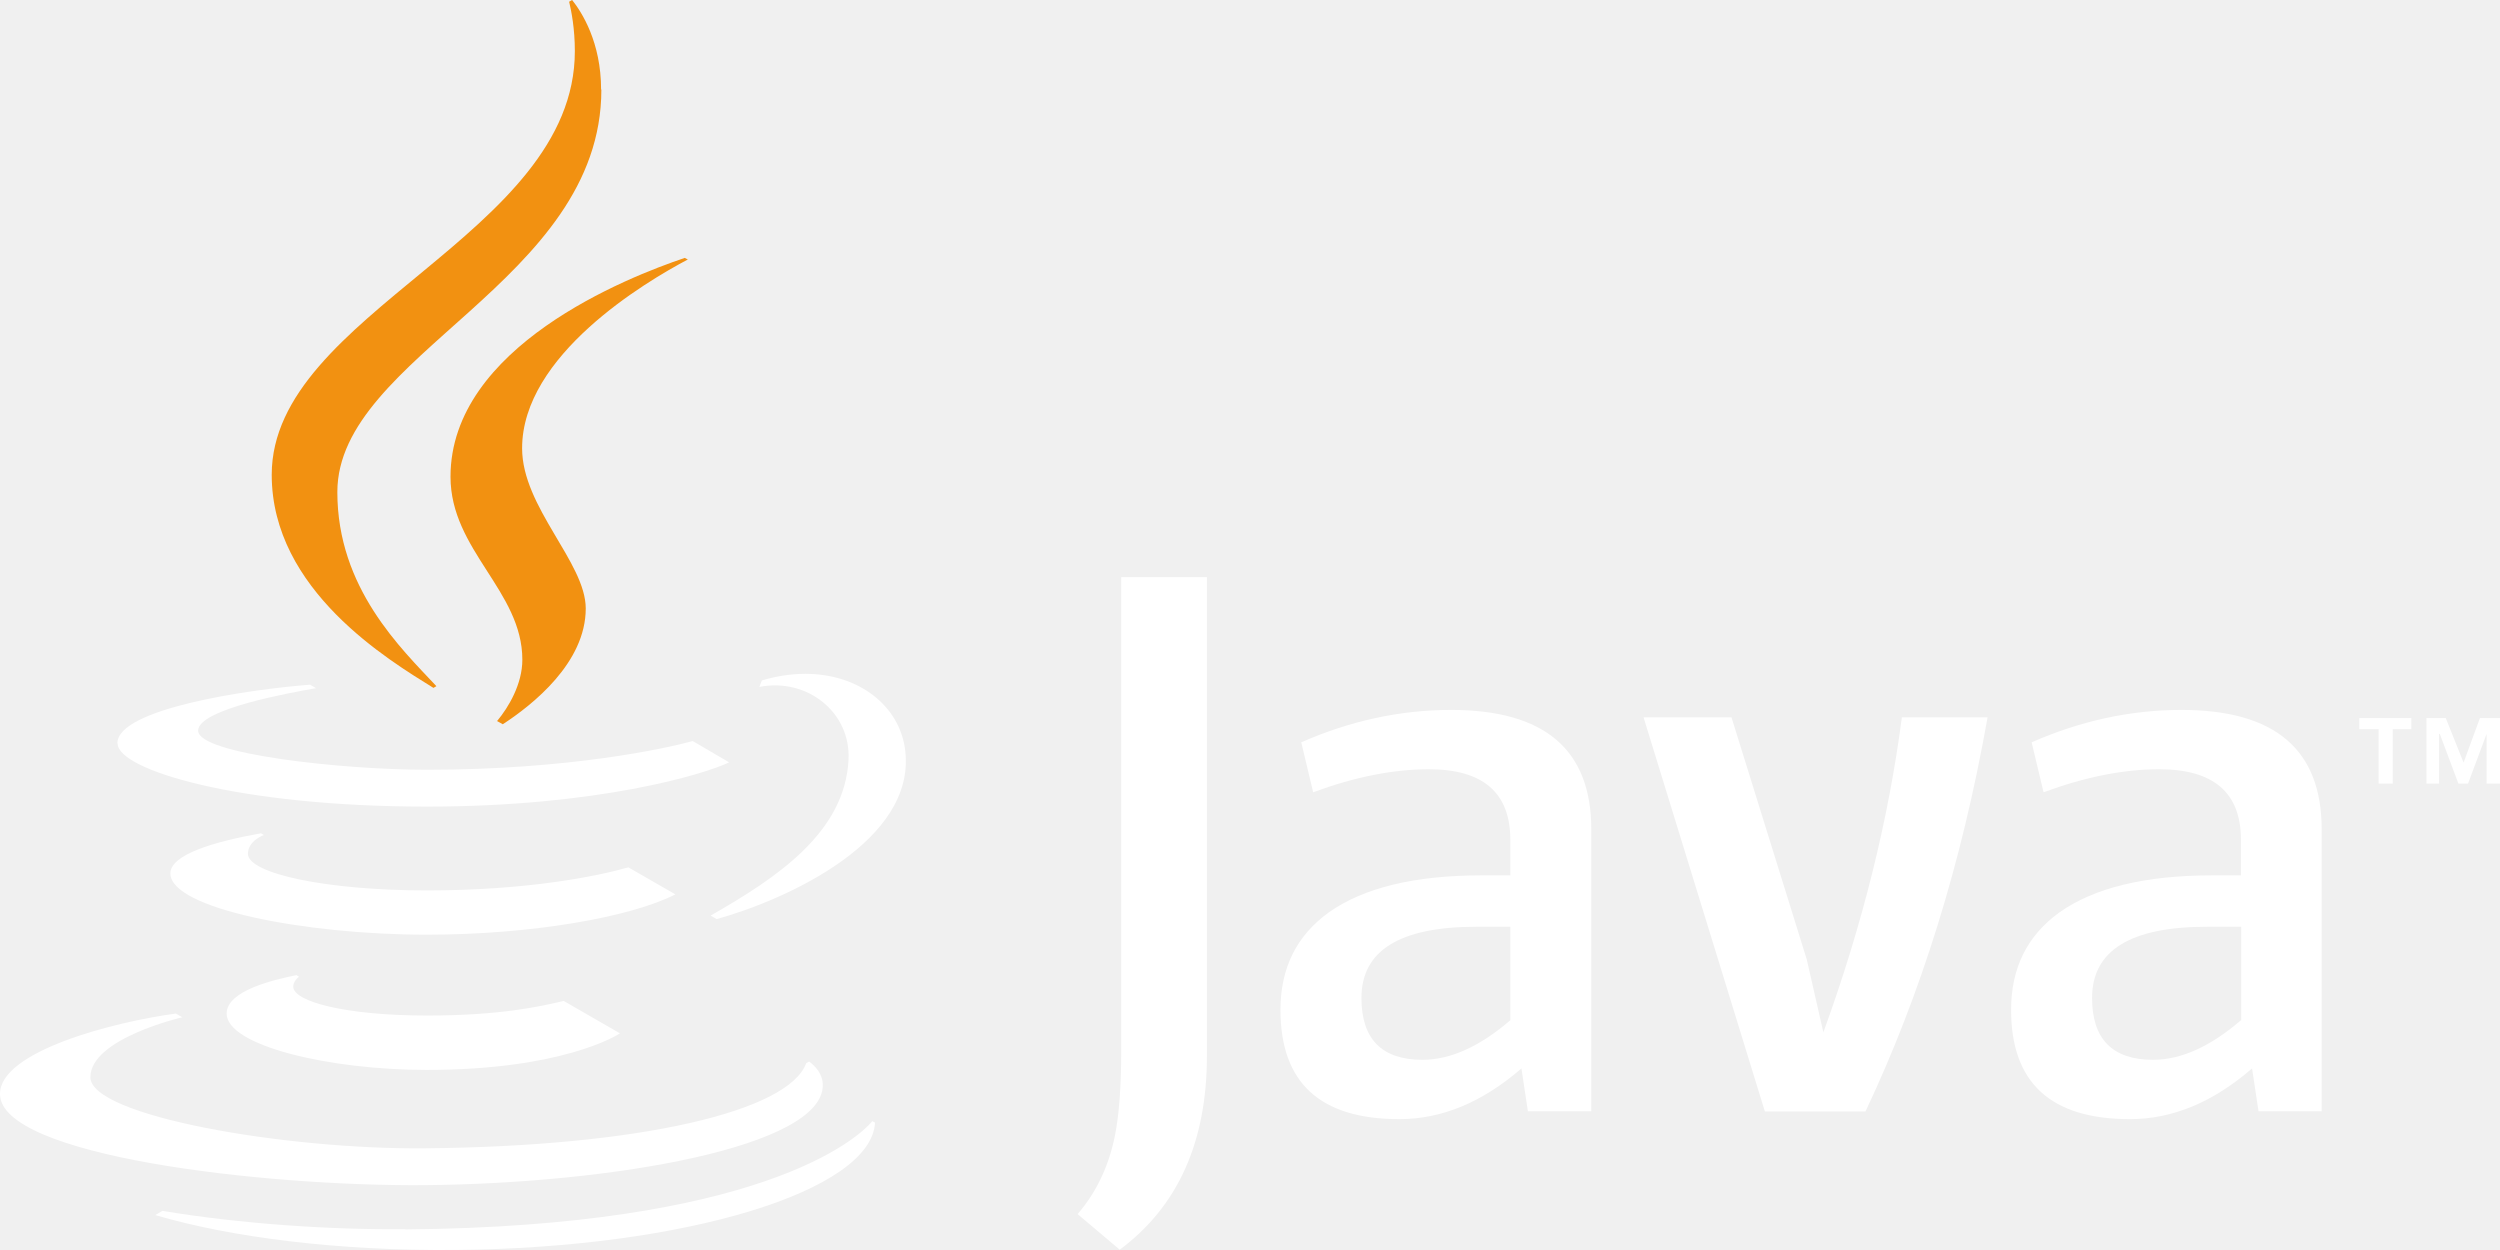
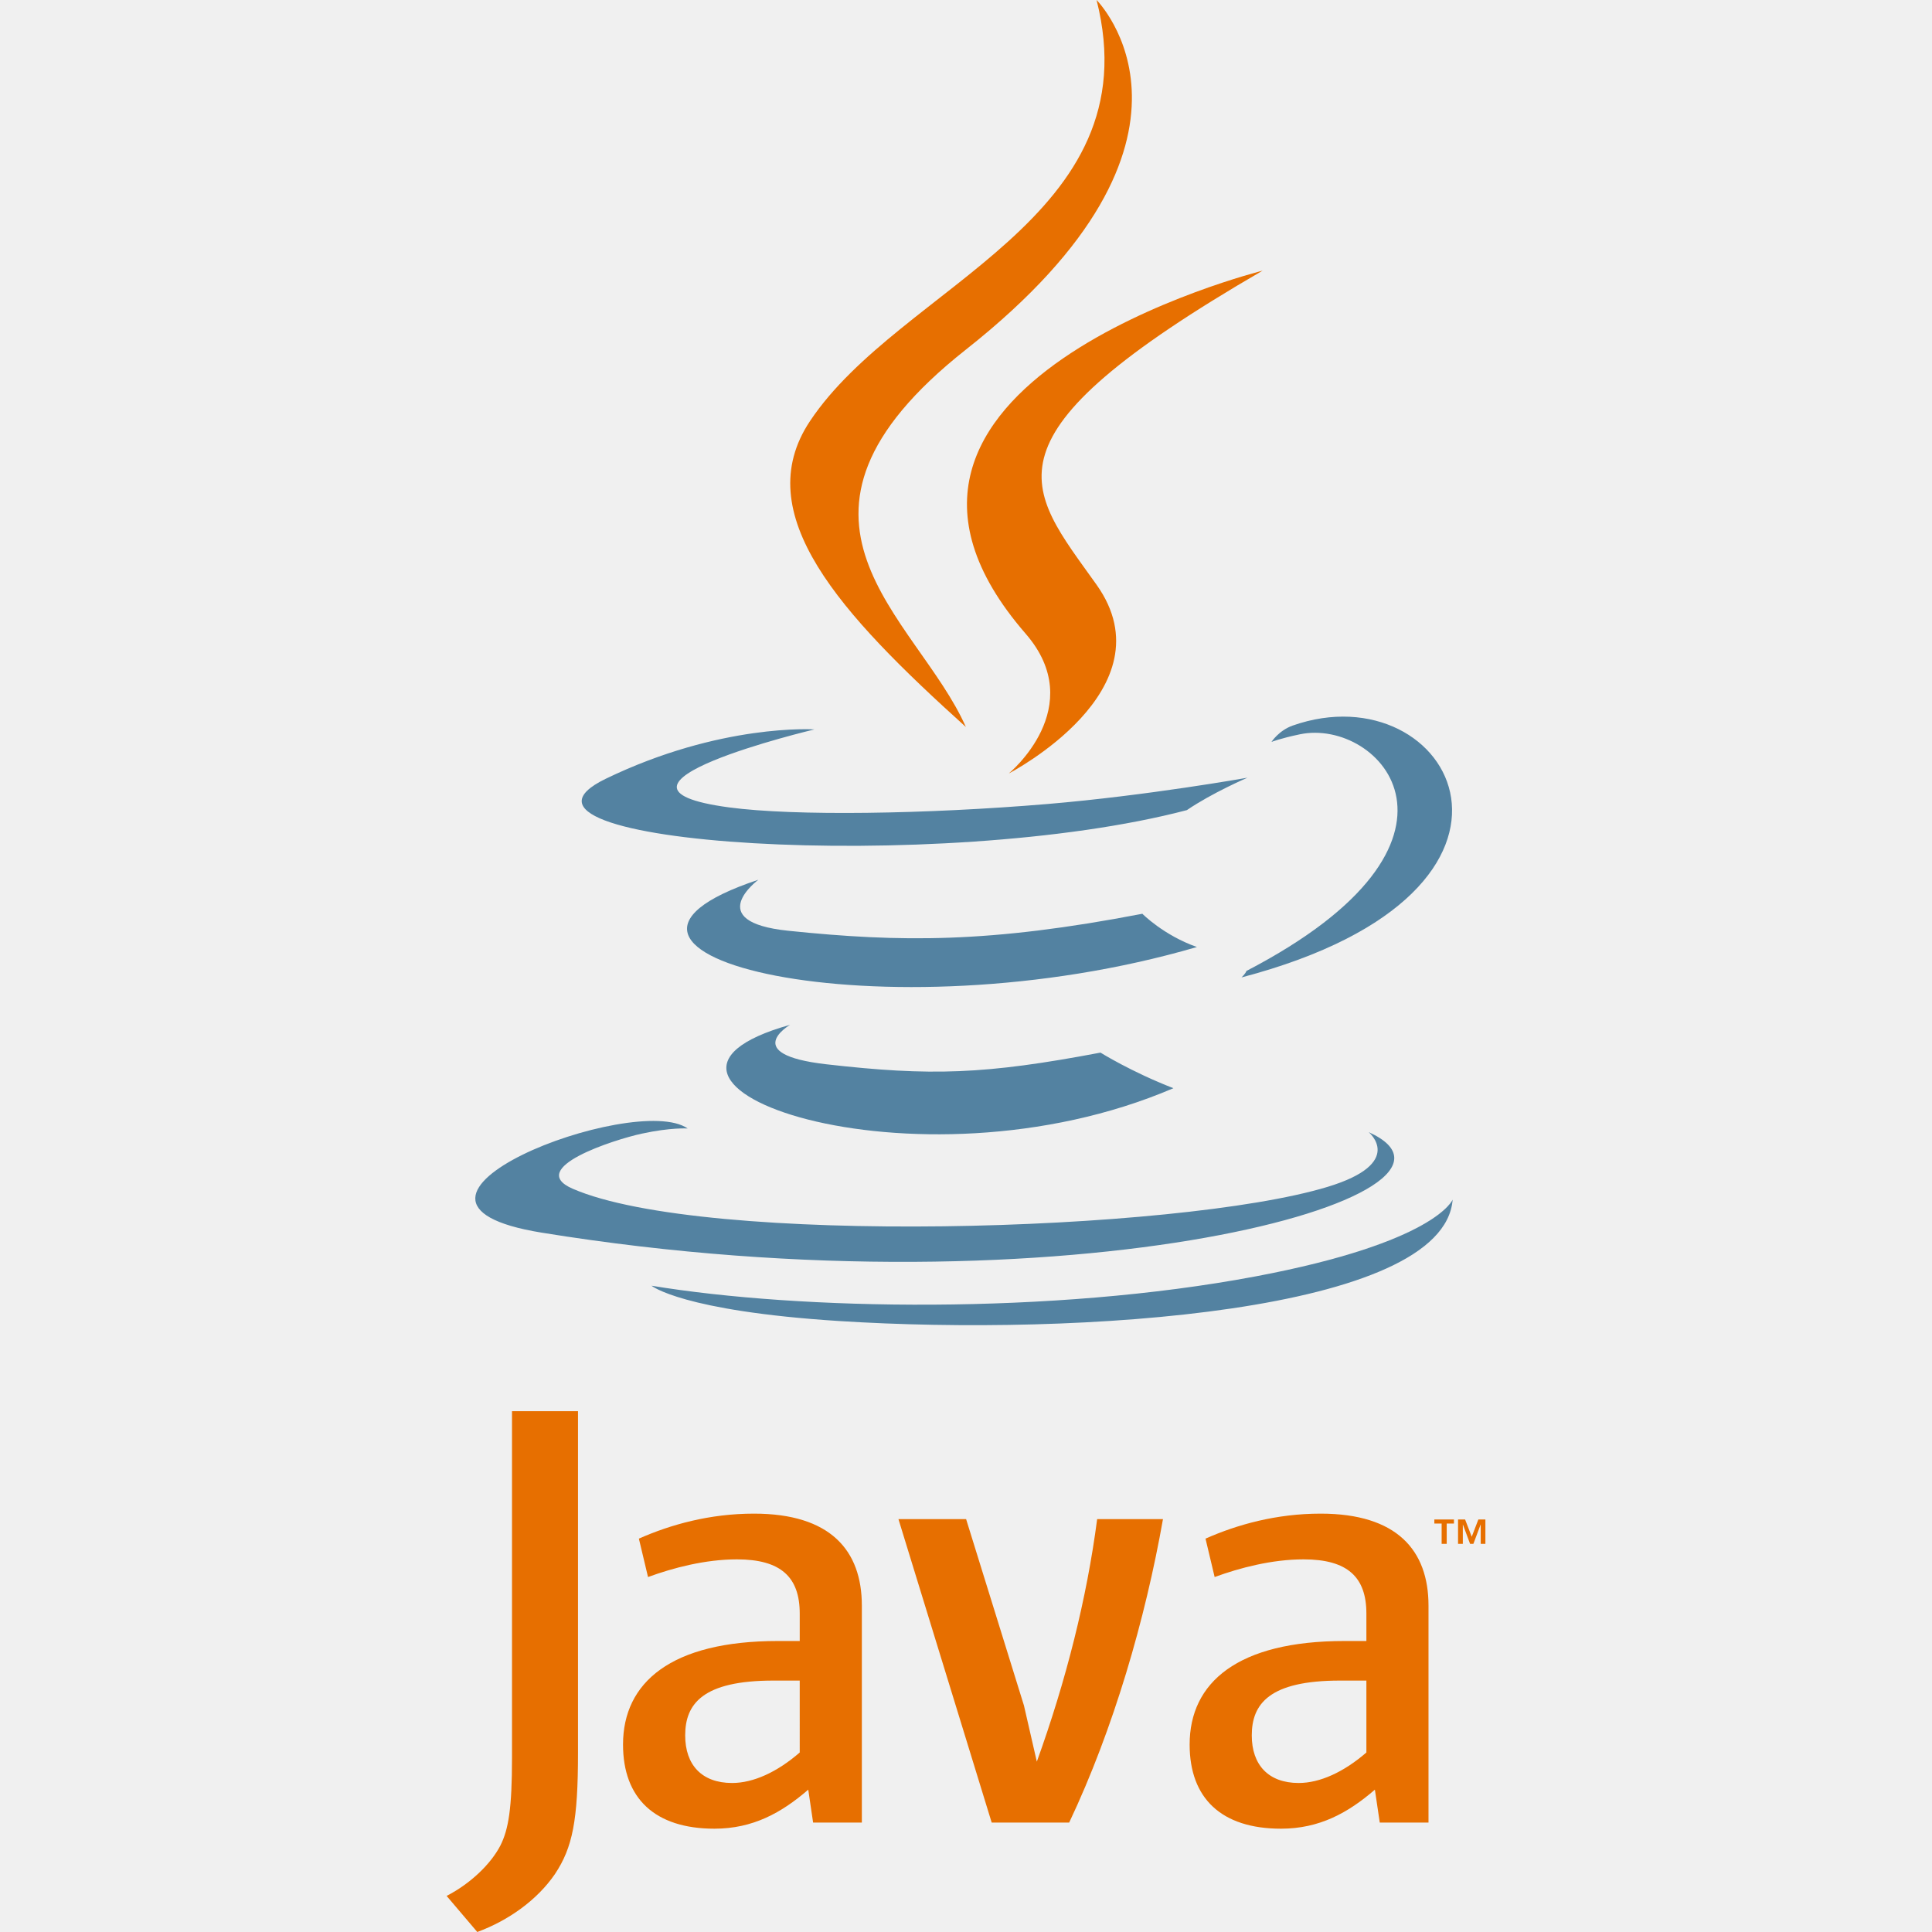
- <svg xmlns="http://www.w3.org/2000/svg" width="64" height="32" viewBox="0 0 64 32" fill="none">
-   <g id="Java Logo">
-     <path id="Vector" fill-rule="evenodd" clip-rule="evenodd" d="M63.657 20.06H64V18.383H63.486L63.068 19.522L62.611 18.383H62.117V20.06H62.44V18.788H62.459L62.935 20.06H63.182L63.657 18.788V20.06ZM60.893 20.06H61.254V18.668H61.73V18.383H60.398V18.668H60.893V20.06ZM30.897 27.029C30.897 29.232 30.155 30.885 28.665 31.992L27.587 31.081C28.062 30.53 28.38 29.865 28.538 29.093C28.646 28.568 28.703 27.84 28.703 26.909V14.774H30.897V27.029ZM40.737 28.448H39.114L38.949 27.352C37.947 28.22 36.907 28.65 35.823 28.65C33.794 28.65 32.78 27.72 32.78 25.852C32.78 24.782 33.192 23.953 34.016 23.358C34.91 22.725 36.216 22.409 37.934 22.409H38.664V21.497C38.664 20.294 37.966 19.693 36.578 19.693C35.671 19.693 34.682 19.889 33.617 20.282L33.312 19.003C34.568 18.452 35.849 18.174 37.148 18.174C39.545 18.174 40.737 19.193 40.737 21.231V28.441V28.448ZM38.664 26.118V23.725H37.795C35.836 23.725 34.853 24.333 34.853 25.548C34.853 26.599 35.373 27.131 36.413 27.131C37.129 27.131 37.877 26.795 38.664 26.118ZM50.882 18.364C50.222 22.092 49.176 25.453 47.756 28.454H45.181L42.075 18.364H44.326L46.253 24.561L46.678 26.428C47.68 23.675 48.345 20.984 48.688 18.364H50.882ZM59.441 28.448H57.818L57.653 27.352C56.651 28.22 55.611 28.65 54.527 28.65C52.498 28.65 51.484 27.72 51.484 25.852C51.484 24.782 51.896 23.953 52.72 23.358C53.614 22.725 54.92 22.409 56.639 22.409H57.368V21.497C57.368 20.294 56.67 19.693 55.275 19.693C54.369 19.693 53.38 19.889 52.315 20.282L52.01 19.003C53.266 18.452 54.546 18.174 55.846 18.174C58.243 18.174 59.435 19.193 59.435 21.231V28.441L59.441 28.448ZM57.374 26.118V23.725H56.499C54.54 23.725 53.557 24.333 53.557 25.548C53.557 26.599 54.077 27.131 55.117 27.131C55.833 27.131 56.582 26.795 57.368 26.118H57.374Z" fill="white" />
-     <g id="Group">
-       <path id="Vector_2" d="M3.005 19.028C3.005 18.142 6.372 17.648 7.938 17.528L8.09 17.617C7.488 17.724 5.072 18.148 5.072 18.705C5.072 19.307 8.775 19.706 10.931 19.706C14.583 19.706 17.068 19.155 17.734 18.971L18.666 19.516C18.026 19.826 15.28 20.649 10.931 20.649C6.093 20.649 3.012 19.706 3.012 19.035L3.005 19.028ZM10.373 31.467C8.458 31.486 6.125 31.328 4.159 30.998L3.975 31.106C5.935 31.682 8.661 32.024 11.654 31.999C17.538 31.948 22.306 30.492 22.401 28.739L22.331 28.701C21.938 29.182 19.389 31.397 10.373 31.473V31.467ZM10.874 30.34C15.686 30.296 21.076 29.359 21.063 27.776C21.063 27.492 20.873 27.295 20.714 27.175L20.638 27.219C20.194 28.441 16.428 29.346 10.874 29.397C7.285 29.429 2.321 28.568 2.314 27.58C2.308 26.586 4.667 26.042 4.667 26.042L4.502 25.947C2.904 26.162 -0.013 26.916 4.12146e-05 28.011C0.013 29.593 6.715 30.372 10.874 30.34ZM21.722 19.452C21.627 21.307 19.909 22.459 18.191 23.44L18.349 23.529C20.181 23.016 23.447 21.516 23.174 19.218C23.041 18.072 21.988 17.25 20.619 17.25C20.194 17.25 19.814 17.326 19.503 17.42L19.44 17.585C20.663 17.345 21.786 18.237 21.722 19.452ZM7.577 24.966C7.019 25.08 5.802 25.358 5.802 25.947C5.802 26.764 8.407 27.39 10.925 27.39C14.386 27.39 15.8 26.504 15.87 26.453L14.431 25.624C13.816 25.77 12.789 25.998 10.931 25.998C8.858 25.998 7.507 25.643 7.507 25.257C7.507 25.175 7.558 25.08 7.653 25.004L7.583 24.96L7.577 24.966ZM16.079 22.206C15.28 22.434 13.492 22.795 10.925 22.795C8.357 22.795 6.353 22.364 6.347 21.858C6.347 21.522 6.753 21.377 6.753 21.377L6.683 21.332C5.478 21.548 4.356 21.877 4.362 22.364C4.375 23.257 7.792 23.928 10.925 23.928C13.588 23.928 16.136 23.485 17.29 22.896L16.079 22.2V22.206Z" fill="white" />
-       <path id="Vector_3" d="M15.395 2.292C15.395 7.216 8.636 9.096 8.636 12.597C8.636 15.053 10.265 16.598 11.172 17.566L11.096 17.61C9.955 16.901 6.956 15.11 6.956 12.154C6.956 8.008 14.716 6.02 14.716 1.31C14.716 0.728 14.627 0.285 14.57 0.044L14.646 0C14.894 0.31 15.388 1.082 15.388 2.292H15.395ZM17.614 6.647L17.531 6.602C16.06 7.096 11.533 8.881 11.533 12.204C11.533 14.085 13.372 15.129 13.372 16.889C13.372 17.515 13.017 18.11 12.725 18.459L12.871 18.541C13.638 18.041 14.995 16.965 14.995 15.578C14.995 14.401 13.366 12.989 13.366 11.476C13.366 9.096 16.511 7.223 17.614 6.64V6.647Z" fill="#F29111" />
-     </g>
-   </g>
+ <svg xmlns="http://www.w3.org/2000/svg" width="800px" height="800px" viewBox="-118.513 4.399 540.906 540.906">
+   <path d="M285.104 430.945h-2.037v-1.14h5.486v1.14h-2.025v5.688h-1.424v-5.688zm10.942.297h-.032l-2.02 5.393h-.924l-2.006-5.393h-.024v5.393h-1.343v-6.828h1.976l1.86 4.835 1.854-4.835h1.969v6.828h-1.311l.001-5.393z" fill="#e76f00" />
+   <path d="M102.681 291.324s-14.178 8.245 10.09 11.035c29.4 3.354 44.426 2.873 76.825-3.259 0 0 8.518 5.341 20.414 9.967-72.63 31.128-164.376-1.803-107.329-17.743M93.806 250.704s-15.902 11.771 8.384 14.283c31.406 3.24 56.208 3.505 99.125-4.759 0 0 5.937 6.018 15.271 9.309-87.815 25.678-185.624 2.025-122.78-18.833" fill="#5382a1" />
+   <path d="M168.625 181.799c17.896 20.604-4.701 39.146-4.701 39.146s45.439-23.458 24.571-52.833c-19.491-27.395-34.438-41.005 46.479-87.934.001-.001-127.013 31.721-66.349 101.621" fill="#e76f00" />
+   <path d="M264.684 321.369s10.492 8.646-11.555 15.333c-41.923 12.7-174.488 16.535-211.314.507-13.238-5.76 11.587-13.752 19.396-15.429 8.144-1.766 12.798-1.437 12.798-1.437-14.722-10.371-95.157 20.363-40.857 29.166 148.084 24.015 269.944-10.814 231.532-28.14M109.499 208.617s-67.431 16.016-23.879 21.832c18.389 2.462 55.047 1.905 89.192-.956 27.906-2.354 55.928-7.358 55.928-7.358s-9.84 4.214-16.959 9.074c-68.475 18.01-200.756 9.631-162.674-8.79 32.206-15.568 58.392-13.802 58.392-13.802M230.462 276.231c69.608-36.171 37.425-70.932 14.96-66.248-5.506 1.146-7.961 2.139-7.961 2.139s2.045-3.202 5.947-4.588c44.441-15.624 78.619 46.081-14.346 70.521 0 0 1.079-.962 1.4-1.824" fill="#5382a1" />
+   <path d="M188.495 4.399s38.55 38.562-36.563 97.862c-60.233 47.567-13.735 74.689-.025 105.678-35.158-31.723-60.96-59.647-43.65-85.637 25.406-38.151 95.792-56.648 80.238-117.903" fill="#e76f00" />
+   <path d="M116.339 374.246c66.815 4.277 169.417-2.373 171.846-33.987 0 0-4.67 11.984-55.219 21.503-57.027 10.731-127.364 9.479-169.081 2.601.002-.002 8.541 7.067 52.454 9.883" fill="#5382a1" />
+   <path d="M105.389 495.049c-6.303 5.467-12.96 8.536-18.934 8.536-8.527 0-13.134-5.113-13.134-13.314 0-8.871 4.937-15.357 24.739-15.357h7.328l.001 20.135m17.392 19.623V453.93c0-15.518-8.85-25.756-30.188-25.756-12.457 0-23.369 3.076-32.238 6.999l2.56 10.752c6.983-2.563 16.022-4.949 24.894-4.949 12.292 0 17.58 4.949 17.58 15.181v7.678h-6.135c-29.865 0-43.337 11.593-43.337 28.993 0 15.018 8.878 23.554 25.594 23.554 10.745 0 18.766-4.437 26.264-10.929l1.361 9.221 13.645-.002zM180.824 514.672h-21.691l-26.106-84.96h18.944l16.198 52.199 3.601 15.699c8.195-22.698 13.992-45.726 16.891-67.898h18.427c-4.938 27.976-13.822 58.684-26.264 84.96M264.038 495.049c-6.315 5.467-12.983 8.536-18.958 8.536-8.512 0-13.131-5.113-13.131-13.314 0-8.871 4.947-15.357 24.748-15.357h7.341v20.135m17.39 19.623V453.93c0-15.518-8.871-25.756-30.186-25.756-12.465 0-23.381 3.076-32.246 6.999l2.557 10.752c6.985-2.563 16.041-4.949 24.906-4.949 12.283 0 17.579 4.949 17.579 15.181v7.678h-6.146c-29.873 0-43.34 11.593-43.34 28.993 0 15.018 8.871 23.554 25.584 23.554 10.752 0 18.77-4.437 26.28-10.929l1.366 9.221 13.646-.002zM36.847 529.099c-4.958 7.239-12.966 12.966-21.733 16.206L6.527 535.2c6.673-3.424 12.396-8.954 15.055-14.104 2.3-4.581 3.252-10.485 3.252-24.604v-96.995h18.478v95.666c-.001 18.875-1.51 26.5-6.465 33.936" fill="#e76f00" />
</svg>
